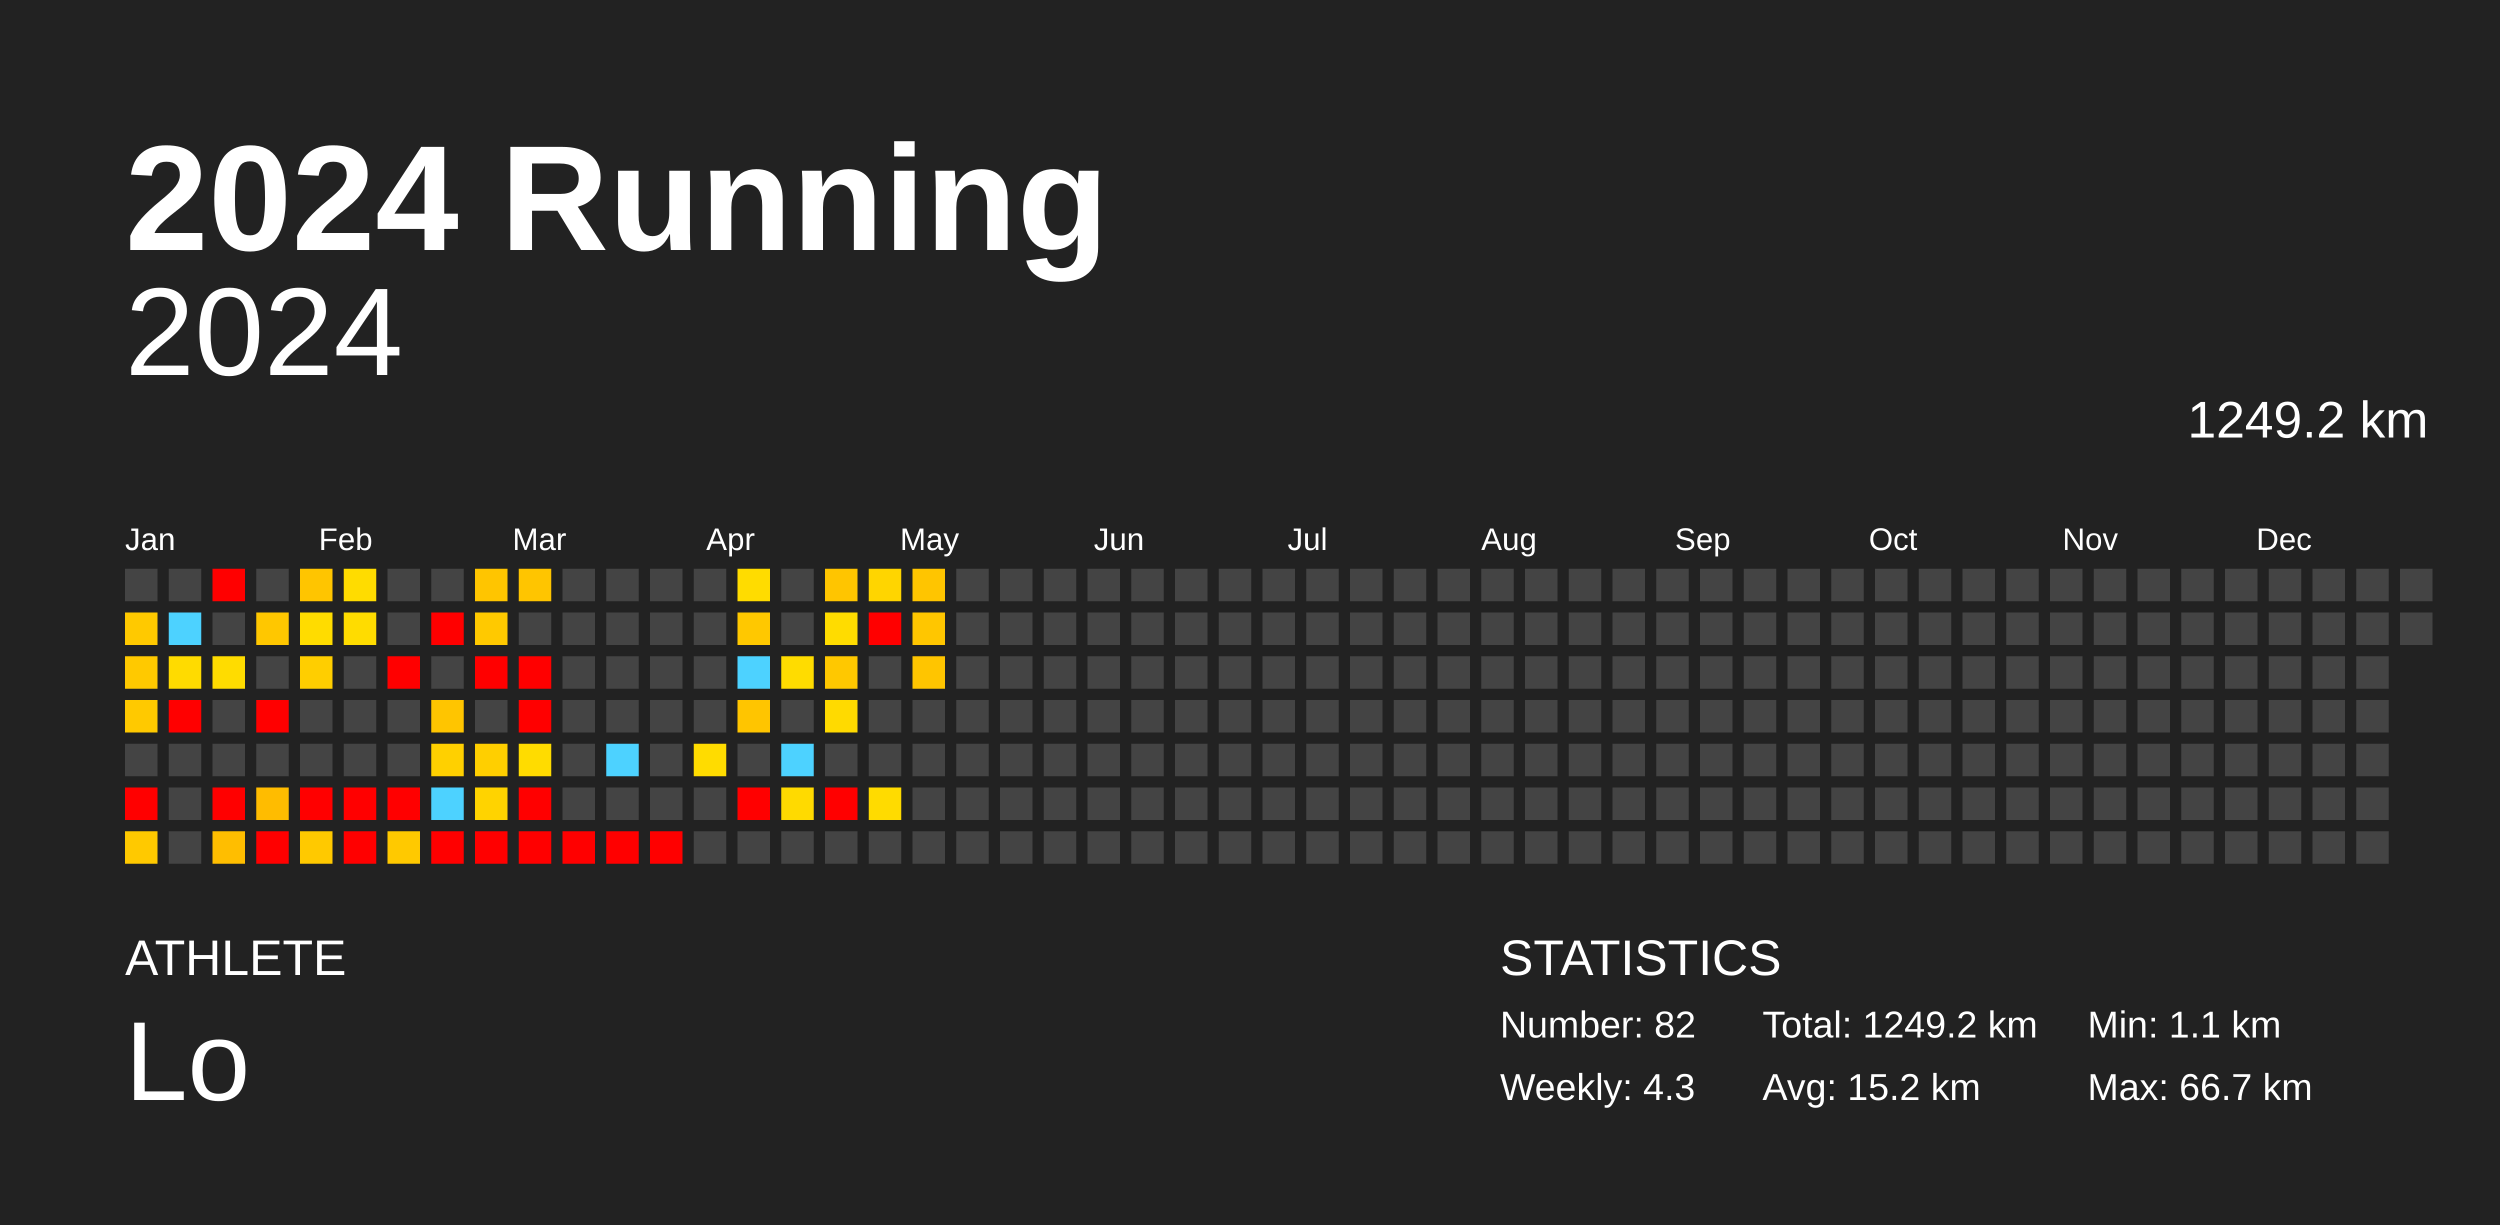
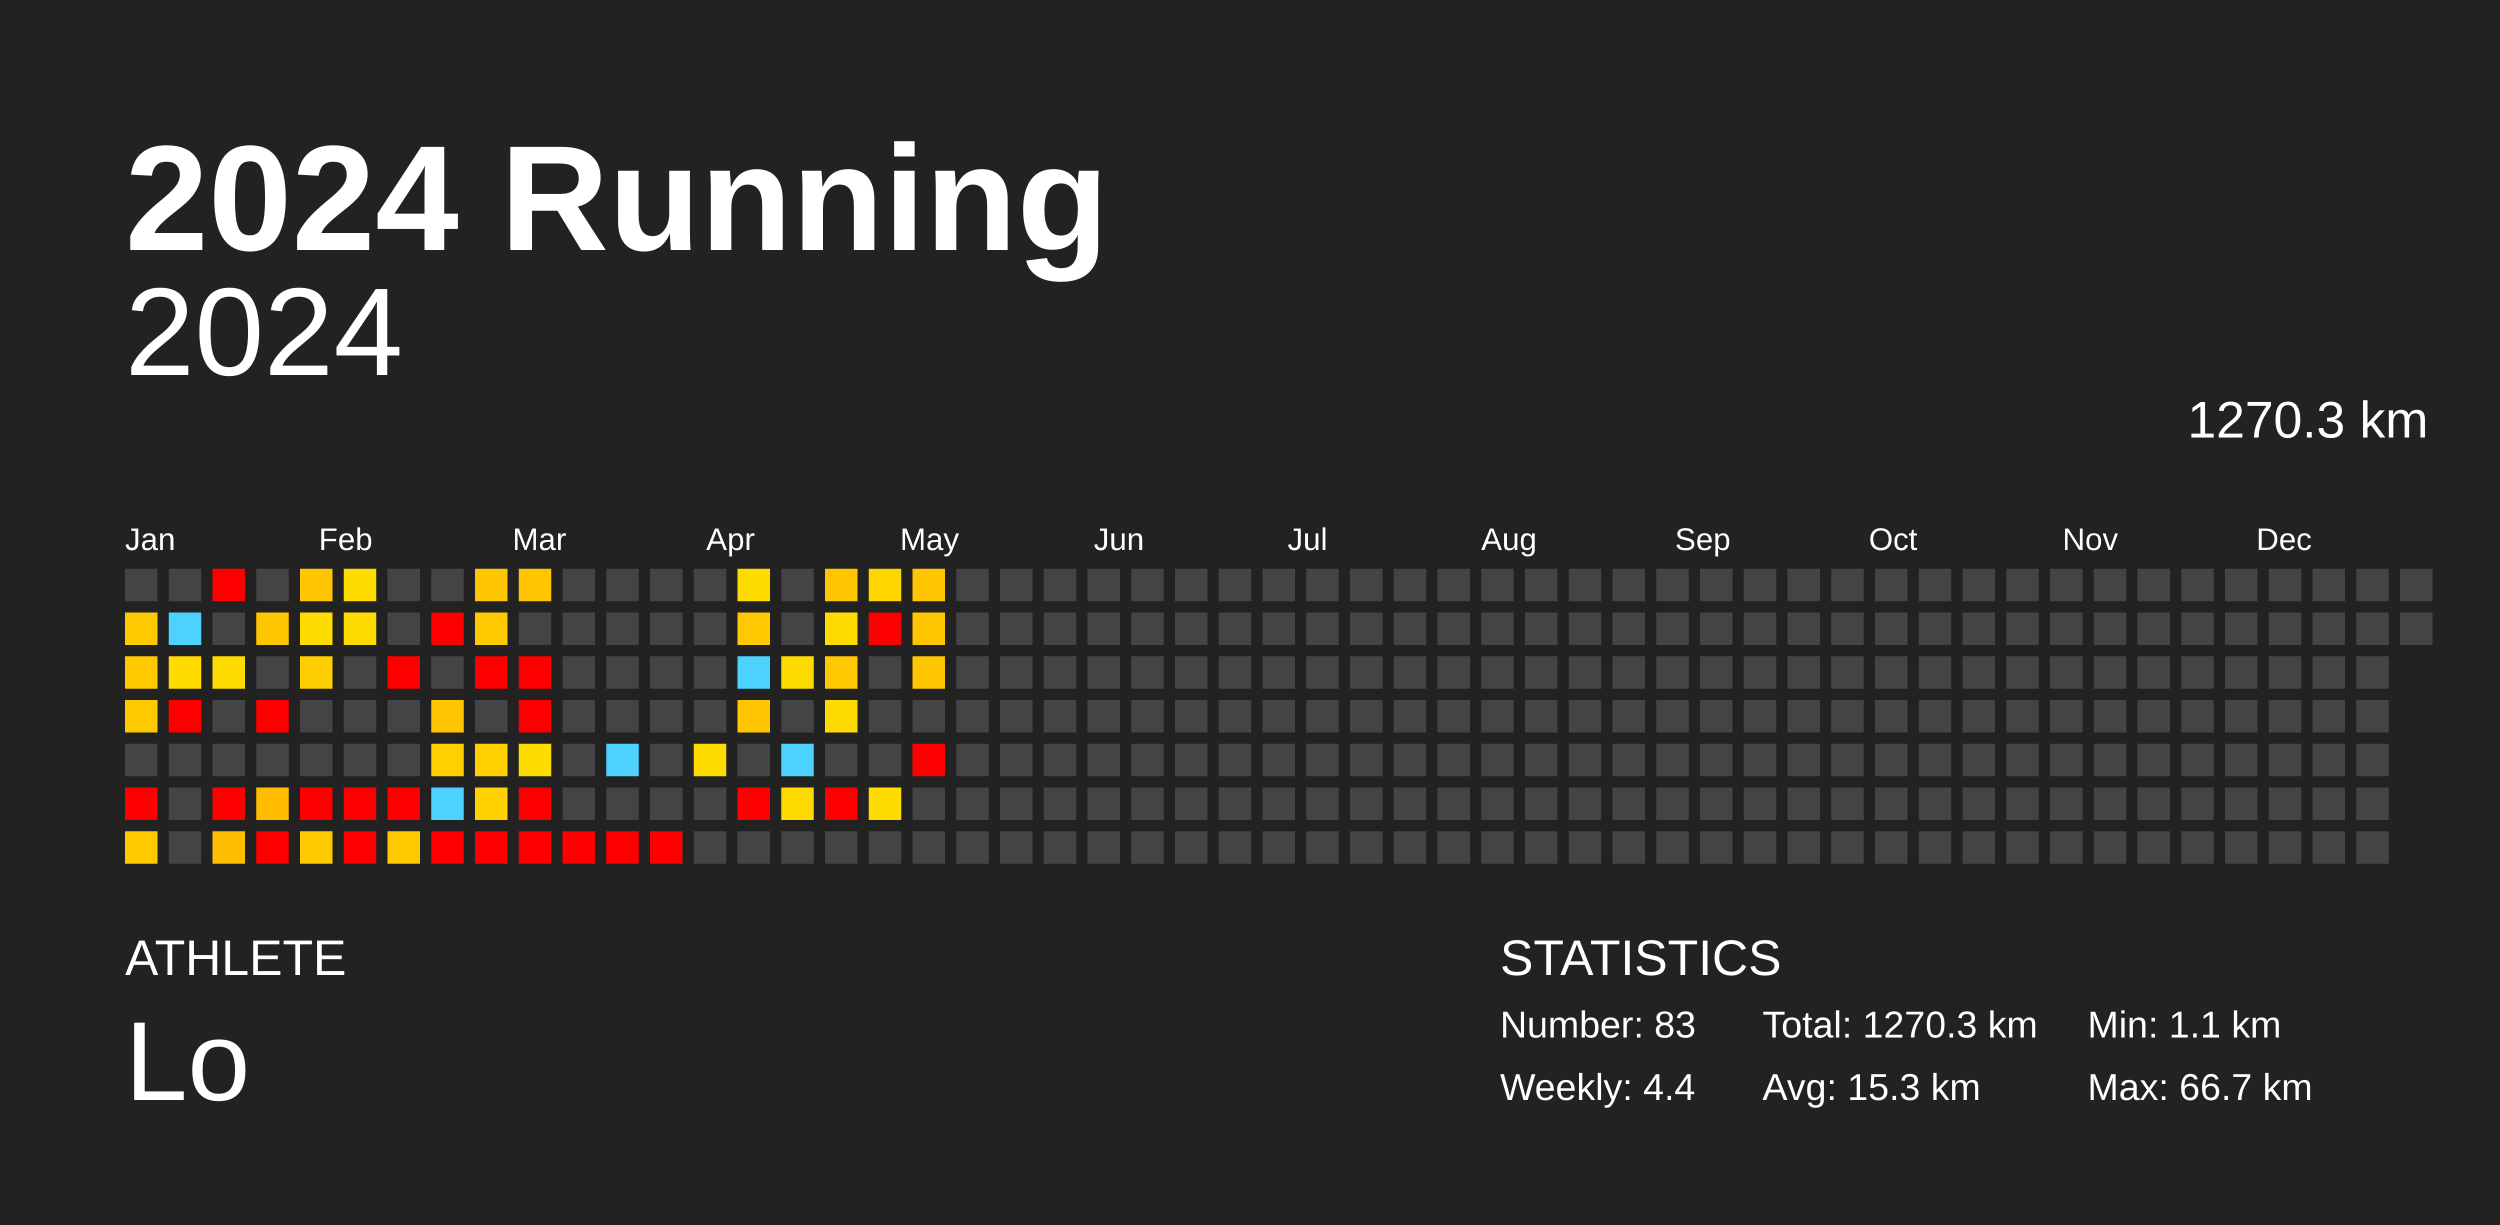
<svg xmlns="http://www.w3.org/2000/svg" baseProfile="full" height="98mm" version="1.1" viewBox="0,0,200,98" width="200mm">
  <defs />
  <rect fill="#222222" height="98" width="200" x="0" y="0" />
  <text fill="#FFFFFF" style="font-size:12px; font-family:Arial; font-weight:bold;" x="10" y="20">2024 Running</text>
  <text fill="#FFFFFF" style="font-size:4px; font-family:Arial" x="10" y="78">ATHLETE</text>
  <text fill="#FFFFFF" style="font-size:9px; font-family:Arial" x="10" y="88">Lo</text>
  <text fill="#FFFFFF" style="font-size:4px; font-family:Arial" x="120" y="78">STATISTICS</text>
-   <text fill="#FFFFFF" style="font-size:3px; font-family:Arial" x="120" y="83">Number: 82</text>
-   <text fill="#FFFFFF" style="font-size:3px; font-family:Arial" x="120" y="88">Weekly: 4.3</text>
-   <text fill="#FFFFFF" style="font-size:3px; font-family:Arial" x="141" y="83">Total: 1249.2 km</text>
-   <text fill="#FFFFFF" style="font-size:3px; font-family:Arial" x="141" y="88">Avg: 15.2 km</text>
+   <text fill="#FFFFFF" style="font-size:3px; font-family:Arial" x="120" y="83">Number: 83</text>
+   <text fill="#FFFFFF" style="font-size:3px; font-family:Arial" x="120" y="88">Weekly: 4.4</text>
+   <text fill="#FFFFFF" style="font-size:3px; font-family:Arial" x="141" y="83">Total: 1270.3 km</text>
+   <text fill="#FFFFFF" style="font-size:3px; font-family:Arial" x="141" y="88">Avg: 15.3 km</text>
  <text fill="#FFFFFF" style="font-size:3px; font-family:Arial" x="167" y="83">Min: 1.1 km</text>
  <text fill="#FFFFFF" style="font-size:3px; font-family:Arial" x="167" y="88">Max: 66.7 km</text>
  <text alignment-baseline="hanging" fill="#FFFFFF" style="font-size:10.0px; font-family:Arial;" x="10" y="30">2024</text>
-   <text alignment-baseline="hanging" fill="#FFFFFF" style="font-size:4.125px; font-family:Arial;" x="175" y="35">1249.2 km</text>
+   <text alignment-baseline="hanging" fill="#FFFFFF" style="font-size:4.125px; font-family:Arial;" x="175" y="35">1270.3 km</text>
  <text fill="#FFFFFF" style="font-size:2.5px; font-family:Arial" x="10.0" y="44">Jan</text>
  <text fill="#FFFFFF" style="font-size:2.5px; font-family:Arial" x="25.5" y="44">Feb</text>
  <text fill="#FFFFFF" style="font-size:2.5px; font-family:Arial" x="41.0" y="44">Mar</text>
  <text fill="#FFFFFF" style="font-size:2.5px; font-family:Arial" x="56.5" y="44">Apr</text>
  <text fill="#FFFFFF" style="font-size:2.5px; font-family:Arial" x="72.0" y="44">May</text>
  <text fill="#FFFFFF" style="font-size:2.5px; font-family:Arial" x="87.5" y="44">Jun</text>
  <text fill="#FFFFFF" style="font-size:2.5px; font-family:Arial" x="103.0" y="44">Jul</text>
  <text fill="#FFFFFF" style="font-size:2.5px; font-family:Arial" x="118.5" y="44">Aug</text>
  <text fill="#FFFFFF" style="font-size:2.5px; font-family:Arial" x="134.0" y="44">Sep</text>
  <text fill="#FFFFFF" style="font-size:2.5px; font-family:Arial" x="149.5" y="44">Oct</text>
  <text fill="#FFFFFF" style="font-size:2.5px; font-family:Arial" x="165.0" y="44">Nov</text>
  <text fill="#FFFFFF" style="font-size:2.5px; font-family:Arial" x="180.5" y="44">Dec</text>
  <rect fill="#444444" height="2.6" width="2.6" x="10.0" y="45.5" />
  <rect fill="#ffc900" height="2.6" width="2.6" x="10.0" y="49.0" />
  <rect fill="#ffc900" height="2.6" width="2.6" x="10.0" y="52.5" />
  <rect fill="#ffc900" height="2.6" width="2.6" x="10.0" y="56.0" />
  <rect fill="#444444" height="2.6" width="2.6" x="10.0" y="59.5" />
  <rect fill="red" height="2.6" width="2.6" x="10.0" y="63.0" />
  <rect fill="#ffc900" height="2.6" width="2.6" x="10.0" y="66.5" />
  <rect fill="#444444" height="2.6" width="2.6" x="13.5" y="45.5" />
  <rect fill="#4dd2ff" height="2.6" width="2.6" x="13.5" y="49.0" />
  <rect fill="#ffdb00" height="2.6" width="2.6" x="13.5" y="52.5" />
  <rect fill="red" height="2.6" width="2.6" x="13.5" y="56.0" />
  <rect fill="#444444" height="2.6" width="2.6" x="13.5" y="59.5" />
  <rect fill="#444444" height="2.6" width="2.6" x="13.5" y="63.0" />
  <rect fill="#444444" height="2.6" width="2.6" x="13.5" y="66.5" />
  <rect fill="red" height="2.6" width="2.6" x="17.0" y="45.5" />
  <rect fill="#444444" height="2.6" width="2.6" x="17.0" y="49.0" />
  <rect fill="#ffdc00" height="2.6" width="2.6" x="17.0" y="52.5" />
  <rect fill="#444444" height="2.6" width="2.6" x="17.0" y="56.0" />
  <rect fill="#444444" height="2.6" width="2.6" x="17.0" y="59.5" />
  <rect fill="red" height="2.6" width="2.6" x="17.0" y="63.0" />
  <rect fill="#ffbe00" height="2.6" width="2.6" x="17.0" y="66.5" />
  <rect fill="#444444" height="2.6" width="2.6" x="20.5" y="45.5" />
  <rect fill="#ffc700" height="2.6" width="2.6" x="20.5" y="49.0" />
  <rect fill="#444444" height="2.6" width="2.6" x="20.5" y="52.5" />
  <rect fill="red" height="2.6" width="2.6" x="20.5" y="56.0" />
  <rect fill="#444444" height="2.6" width="2.6" x="20.5" y="59.5" />
  <rect fill="#ffbc00" height="2.6" width="2.6" x="20.5" y="63.0" />
  <rect fill="red" height="2.6" width="2.6" x="20.5" y="66.5" />
  <rect fill="#ffc500" height="2.6" width="2.6" x="24.0" y="45.5" />
  <rect fill="#ffdc00" height="2.6" width="2.6" x="24.0" y="49.0" />
  <rect fill="#ffce00" height="2.6" width="2.6" x="24.0" y="52.5" />
  <rect fill="#444444" height="2.6" width="2.6" x="24.0" y="56.0" />
  <rect fill="#444444" height="2.6" width="2.6" x="24.0" y="59.5" />
  <rect fill="red" height="2.6" width="2.6" x="24.0" y="63.0" />
  <rect fill="#ffc900" height="2.6" width="2.6" x="24.0" y="66.5" />
  <rect fill="#ffdc00" height="2.6" width="2.6" x="27.5" y="45.5" />
  <rect fill="#ffdc00" height="2.6" width="2.6" x="27.5" y="49.0" />
  <rect fill="#444444" height="2.6" width="2.6" x="27.5" y="52.5" />
  <rect fill="#444444" height="2.6" width="2.6" x="27.5" y="56.0" />
  <rect fill="#444444" height="2.6" width="2.6" x="27.5" y="59.5" />
  <rect fill="red" height="2.6" width="2.6" x="27.5" y="63.0" />
  <rect fill="red" height="2.6" width="2.6" x="27.5" y="66.5" />
  <rect fill="#444444" height="2.6" width="2.6" x="31.0" y="45.5" />
  <rect fill="#444444" height="2.6" width="2.6" x="31.0" y="49.0" />
  <rect fill="red" height="2.6" width="2.6" x="31.0" y="52.5" />
  <rect fill="#444444" height="2.6" width="2.6" x="31.0" y="56.0" />
  <rect fill="#444444" height="2.6" width="2.6" x="31.0" y="59.5" />
  <rect fill="red" height="2.6" width="2.6" x="31.0" y="63.0" />
  <rect fill="#ffc900" height="2.6" width="2.6" x="31.0" y="66.5" />
  <rect fill="#444444" height="2.6" width="2.6" x="34.5" y="45.5" />
  <rect fill="red" height="2.6" width="2.6" x="34.5" y="49.0" />
  <rect fill="#444444" height="2.6" width="2.6" x="34.5" y="52.5" />
  <rect fill="#ffc500" height="2.6" width="2.6" x="34.5" y="56.0" />
  <rect fill="#ffd000" height="2.6" width="2.6" x="34.5" y="59.5" />
  <rect fill="#4dd2ff" height="2.6" width="2.6" x="34.5" y="63.0" />
  <rect fill="red" height="2.6" width="2.6" x="34.5" y="66.5" />
  <rect fill="#ffc500" height="2.6" width="2.6" x="38.0" y="45.5" />
  <rect fill="#ffc900" height="2.6" width="2.6" x="38.0" y="49.0" />
  <rect fill="red" height="2.6" width="2.6" x="38.0" y="52.5" />
  <rect fill="#444444" height="2.6" width="2.6" x="38.0" y="56.0" />
  <rect fill="#ffcf00" height="2.6" width="2.6" x="38.0" y="59.5" />
  <rect fill="#ffd300" height="2.6" width="2.6" x="38.0" y="63.0" />
  <rect fill="red" height="2.6" width="2.6" x="38.0" y="66.5" />
  <rect fill="#ffc500" height="2.6" width="2.6" x="41.5" y="45.5" />
  <rect fill="#444444" height="2.6" width="2.6" x="41.5" y="49.0" />
  <rect fill="red" height="2.6" width="2.6" x="41.5" y="52.5" />
  <rect fill="red" height="2.6" width="2.6" x="41.5" y="56.0" />
  <rect fill="#ffdc00" height="2.6" width="2.6" x="41.5" y="59.5" />
  <rect fill="red" height="2.6" width="2.6" x="41.5" y="63.0" />
  <rect fill="red" height="2.6" width="2.6" x="41.5" y="66.5" />
  <rect fill="#444444" height="2.6" width="2.6" x="45.0" y="45.5" />
  <rect fill="#444444" height="2.6" width="2.6" x="45.0" y="49.0" />
  <rect fill="#444444" height="2.6" width="2.6" x="45.0" y="52.5" />
  <rect fill="#444444" height="2.6" width="2.6" x="45.0" y="56.0" />
  <rect fill="#444444" height="2.6" width="2.6" x="45.0" y="59.5" />
  <rect fill="#444444" height="2.6" width="2.6" x="45.0" y="63.0" />
  <rect fill="red" height="2.6" width="2.6" x="45.0" y="66.5" />
  <rect fill="#444444" height="2.6" width="2.6" x="48.5" y="45.5" />
  <rect fill="#444444" height="2.6" width="2.6" x="48.5" y="49.0" />
  <rect fill="#444444" height="2.6" width="2.6" x="48.5" y="52.5" />
  <rect fill="#444444" height="2.6" width="2.6" x="48.5" y="56.0" />
  <rect fill="#4dd2ff" height="2.6" width="2.6" x="48.5" y="59.5" />
  <rect fill="#444444" height="2.6" width="2.6" x="48.5" y="63.0" />
  <rect fill="red" height="2.6" width="2.6" x="48.5" y="66.5" />
  <rect fill="#444444" height="2.6" width="2.6" x="52.0" y="45.5" />
  <rect fill="#444444" height="2.6" width="2.6" x="52.0" y="49.0" />
  <rect fill="#444444" height="2.6" width="2.6" x="52.0" y="52.5" />
  <rect fill="#444444" height="2.6" width="2.6" x="52.0" y="56.0" />
  <rect fill="#444444" height="2.6" width="2.6" x="52.0" y="59.5" />
  <rect fill="#444444" height="2.6" width="2.6" x="52.0" y="63.0" />
  <rect fill="red" height="2.6" width="2.6" x="52.0" y="66.5" />
  <rect fill="#444444" height="2.6" width="2.6" x="55.5" y="45.5" />
  <rect fill="#444444" height="2.6" width="2.6" x="55.5" y="49.0" />
  <rect fill="#444444" height="2.6" width="2.6" x="55.5" y="52.5" />
  <rect fill="#444444" height="2.6" width="2.6" x="55.5" y="56.0" />
  <rect fill="#ffdc00" height="2.6" width="2.6" x="55.5" y="59.5" />
  <rect fill="#444444" height="2.6" width="2.6" x="55.5" y="63.0" />
  <rect fill="#444444" height="2.6" width="2.6" x="55.5" y="66.5" />
  <rect fill="#ffdc00" height="2.6" width="2.6" x="59.0" y="45.5" />
  <rect fill="#ffc800" height="2.6" width="2.6" x="59.0" y="49.0" />
  <rect fill="#4dd2ff" height="2.6" width="2.6" x="59.0" y="52.5" />
  <rect fill="#ffc500" height="2.6" width="2.6" x="59.0" y="56.0" />
  <rect fill="#444444" height="2.6" width="2.6" x="59.0" y="59.5" />
  <rect fill="red" height="2.6" width="2.6" x="59.0" y="63.0" />
  <rect fill="#444444" height="2.6" width="2.6" x="59.0" y="66.5" />
  <rect fill="#444444" height="2.6" width="2.6" x="62.5" y="45.5" />
  <rect fill="#444444" height="2.6" width="2.6" x="62.5" y="49.0" />
  <rect fill="#ffdc00" height="2.6" width="2.6" x="62.5" y="52.5" />
  <rect fill="#444444" height="2.6" width="2.6" x="62.5" y="56.0" />
  <rect fill="#4dd2ff" height="2.6" width="2.6" x="62.5" y="59.5" />
  <rect fill="#ffda00" height="2.6" width="2.6" x="62.5" y="63.0" />
  <rect fill="#444444" height="2.6" width="2.6" x="62.5" y="66.5" />
  <rect fill="#ffc500" height="2.6" width="2.6" x="66.0" y="45.5" />
  <rect fill="#ffdc00" height="2.6" width="2.6" x="66.0" y="49.0" />
  <rect fill="#ffc800" height="2.6" width="2.6" x="66.0" y="52.5" />
  <rect fill="#ffda00" height="2.6" width="2.6" x="66.0" y="56.0" />
  <rect fill="#444444" height="2.6" width="2.6" x="66.0" y="59.5" />
  <rect fill="red" height="2.6" width="2.6" x="66.0" y="63.0" />
  <rect fill="#444444" height="2.6" width="2.6" x="66.0" y="66.5" />
  <rect fill="#ffd500" height="2.6" width="2.6" x="69.5" y="45.5" />
  <rect fill="red" height="2.6" width="2.6" x="69.5" y="49.0" />
  <rect fill="#444444" height="2.6" width="2.6" x="69.5" y="52.5" />
  <rect fill="#444444" height="2.6" width="2.6" x="69.5" y="56.0" />
  <rect fill="#444444" height="2.6" width="2.6" x="69.5" y="59.5" />
  <rect fill="#ffdb00" height="2.6" width="2.6" x="69.5" y="63.0" />
  <rect fill="#444444" height="2.6" width="2.6" x="69.5" y="66.5" />
  <rect fill="#ffc500" height="2.6" width="2.6" x="73.0" y="45.5" />
  <rect fill="#ffc600" height="2.6" width="2.6" x="73.0" y="49.0" />
  <rect fill="#ffc500" height="2.6" width="2.6" x="73.0" y="52.5" />
  <rect fill="#444444" height="2.6" width="2.6" x="73.0" y="56.0" />
-   <rect fill="#444444" height="2.6" width="2.6" x="73.0" y="59.5" />
+   <rect fill="red" height="2.6" width="2.6" x="73.0" y="59.5" />
  <rect fill="#444444" height="2.6" width="2.6" x="73.0" y="63.0" />
  <rect fill="#444444" height="2.6" width="2.6" x="73.0" y="66.5" />
  <rect fill="#444444" height="2.6" width="2.6" x="76.5" y="45.5" />
  <rect fill="#444444" height="2.6" width="2.6" x="76.5" y="49.0" />
  <rect fill="#444444" height="2.6" width="2.6" x="76.5" y="52.5" />
  <rect fill="#444444" height="2.6" width="2.6" x="76.5" y="56.0" />
  <rect fill="#444444" height="2.6" width="2.6" x="76.5" y="59.5" />
  <rect fill="#444444" height="2.6" width="2.6" x="76.5" y="63.0" />
  <rect fill="#444444" height="2.6" width="2.6" x="76.5" y="66.5" />
  <rect fill="#444444" height="2.6" width="2.6" x="80.0" y="45.5" />
  <rect fill="#444444" height="2.6" width="2.6" x="80.0" y="49.0" />
  <rect fill="#444444" height="2.6" width="2.6" x="80.0" y="52.5" />
  <rect fill="#444444" height="2.6" width="2.6" x="80.0" y="56.0" />
  <rect fill="#444444" height="2.6" width="2.6" x="80.0" y="59.5" />
  <rect fill="#444444" height="2.6" width="2.6" x="80.0" y="63.0" />
  <rect fill="#444444" height="2.6" width="2.6" x="80.0" y="66.5" />
  <rect fill="#444444" height="2.6" width="2.6" x="83.5" y="45.5" />
  <rect fill="#444444" height="2.6" width="2.6" x="83.5" y="49.0" />
  <rect fill="#444444" height="2.6" width="2.6" x="83.5" y="52.5" />
  <rect fill="#444444" height="2.6" width="2.6" x="83.5" y="56.0" />
  <rect fill="#444444" height="2.6" width="2.6" x="83.5" y="59.5" />
  <rect fill="#444444" height="2.6" width="2.6" x="83.5" y="63.0" />
  <rect fill="#444444" height="2.6" width="2.6" x="83.5" y="66.5" />
  <rect fill="#444444" height="2.6" width="2.6" x="87.0" y="45.5" />
  <rect fill="#444444" height="2.6" width="2.6" x="87.0" y="49.0" />
  <rect fill="#444444" height="2.6" width="2.6" x="87.0" y="52.5" />
  <rect fill="#444444" height="2.6" width="2.6" x="87.0" y="56.0" />
  <rect fill="#444444" height="2.6" width="2.6" x="87.0" y="59.5" />
  <rect fill="#444444" height="2.6" width="2.6" x="87.0" y="63.0" />
  <rect fill="#444444" height="2.6" width="2.6" x="87.0" y="66.5" />
  <rect fill="#444444" height="2.6" width="2.6" x="90.5" y="45.5" />
  <rect fill="#444444" height="2.6" width="2.6" x="90.5" y="49.0" />
  <rect fill="#444444" height="2.6" width="2.6" x="90.5" y="52.5" />
  <rect fill="#444444" height="2.6" width="2.6" x="90.5" y="56.0" />
  <rect fill="#444444" height="2.6" width="2.6" x="90.5" y="59.5" />
  <rect fill="#444444" height="2.6" width="2.6" x="90.5" y="63.0" />
  <rect fill="#444444" height="2.6" width="2.6" x="90.5" y="66.5" />
  <rect fill="#444444" height="2.6" width="2.6" x="94.0" y="45.5" />
  <rect fill="#444444" height="2.6" width="2.6" x="94.0" y="49.0" />
  <rect fill="#444444" height="2.6" width="2.6" x="94.0" y="52.5" />
  <rect fill="#444444" height="2.6" width="2.6" x="94.0" y="56.0" />
  <rect fill="#444444" height="2.6" width="2.6" x="94.0" y="59.5" />
  <rect fill="#444444" height="2.6" width="2.6" x="94.0" y="63.0" />
  <rect fill="#444444" height="2.6" width="2.6" x="94.0" y="66.5" />
  <rect fill="#444444" height="2.6" width="2.6" x="97.5" y="45.5" />
  <rect fill="#444444" height="2.6" width="2.6" x="97.5" y="49.0" />
  <rect fill="#444444" height="2.6" width="2.6" x="97.5" y="52.5" />
  <rect fill="#444444" height="2.6" width="2.6" x="97.5" y="56.0" />
  <rect fill="#444444" height="2.6" width="2.6" x="97.5" y="59.5" />
  <rect fill="#444444" height="2.6" width="2.6" x="97.5" y="63.0" />
  <rect fill="#444444" height="2.6" width="2.6" x="97.5" y="66.5" />
  <rect fill="#444444" height="2.6" width="2.6" x="101.0" y="45.5" />
  <rect fill="#444444" height="2.6" width="2.6" x="101.0" y="49.0" />
  <rect fill="#444444" height="2.6" width="2.6" x="101.0" y="52.5" />
  <rect fill="#444444" height="2.6" width="2.6" x="101.0" y="56.0" />
  <rect fill="#444444" height="2.6" width="2.6" x="101.0" y="59.5" />
  <rect fill="#444444" height="2.6" width="2.6" x="101.0" y="63.0" />
  <rect fill="#444444" height="2.6" width="2.6" x="101.0" y="66.5" />
  <rect fill="#444444" height="2.6" width="2.6" x="104.5" y="45.5" />
  <rect fill="#444444" height="2.6" width="2.6" x="104.5" y="49.0" />
  <rect fill="#444444" height="2.6" width="2.6" x="104.5" y="52.5" />
  <rect fill="#444444" height="2.6" width="2.6" x="104.5" y="56.0" />
  <rect fill="#444444" height="2.6" width="2.6" x="104.5" y="59.5" />
  <rect fill="#444444" height="2.6" width="2.6" x="104.5" y="63.0" />
  <rect fill="#444444" height="2.6" width="2.6" x="104.5" y="66.5" />
  <rect fill="#444444" height="2.6" width="2.6" x="108.0" y="45.5" />
  <rect fill="#444444" height="2.6" width="2.6" x="108.0" y="49.0" />
  <rect fill="#444444" height="2.6" width="2.6" x="108.0" y="52.5" />
  <rect fill="#444444" height="2.6" width="2.6" x="108.0" y="56.0" />
  <rect fill="#444444" height="2.6" width="2.6" x="108.0" y="59.5" />
  <rect fill="#444444" height="2.6" width="2.6" x="108.0" y="63.0" />
  <rect fill="#444444" height="2.6" width="2.6" x="108.0" y="66.5" />
  <rect fill="#444444" height="2.6" width="2.6" x="111.5" y="45.5" />
  <rect fill="#444444" height="2.6" width="2.6" x="111.5" y="49.0" />
  <rect fill="#444444" height="2.6" width="2.6" x="111.5" y="52.5" />
  <rect fill="#444444" height="2.6" width="2.6" x="111.5" y="56.0" />
  <rect fill="#444444" height="2.6" width="2.6" x="111.5" y="59.5" />
  <rect fill="#444444" height="2.6" width="2.6" x="111.5" y="63.0" />
  <rect fill="#444444" height="2.6" width="2.6" x="111.5" y="66.5" />
  <rect fill="#444444" height="2.6" width="2.6" x="115.0" y="45.5" />
  <rect fill="#444444" height="2.6" width="2.6" x="115.0" y="49.0" />
  <rect fill="#444444" height="2.6" width="2.6" x="115.0" y="52.5" />
  <rect fill="#444444" height="2.6" width="2.6" x="115.0" y="56.0" />
  <rect fill="#444444" height="2.6" width="2.6" x="115.0" y="59.5" />
  <rect fill="#444444" height="2.6" width="2.6" x="115.0" y="63.0" />
  <rect fill="#444444" height="2.6" width="2.6" x="115.0" y="66.5" />
  <rect fill="#444444" height="2.6" width="2.6" x="118.5" y="45.5" />
  <rect fill="#444444" height="2.6" width="2.6" x="118.5" y="49.0" />
  <rect fill="#444444" height="2.6" width="2.6" x="118.5" y="52.5" />
  <rect fill="#444444" height="2.6" width="2.6" x="118.5" y="56.0" />
  <rect fill="#444444" height="2.6" width="2.6" x="118.5" y="59.5" />
  <rect fill="#444444" height="2.6" width="2.6" x="118.5" y="63.0" />
  <rect fill="#444444" height="2.6" width="2.6" x="118.5" y="66.5" />
  <rect fill="#444444" height="2.6" width="2.6" x="122.0" y="45.5" />
  <rect fill="#444444" height="2.6" width="2.6" x="122.0" y="49.0" />
  <rect fill="#444444" height="2.6" width="2.6" x="122.0" y="52.5" />
  <rect fill="#444444" height="2.6" width="2.6" x="122.0" y="56.0" />
  <rect fill="#444444" height="2.6" width="2.6" x="122.0" y="59.5" />
  <rect fill="#444444" height="2.6" width="2.6" x="122.0" y="63.0" />
  <rect fill="#444444" height="2.6" width="2.6" x="122.0" y="66.5" />
  <rect fill="#444444" height="2.6" width="2.6" x="125.5" y="45.5" />
  <rect fill="#444444" height="2.6" width="2.6" x="125.5" y="49.0" />
  <rect fill="#444444" height="2.6" width="2.6" x="125.5" y="52.5" />
  <rect fill="#444444" height="2.6" width="2.6" x="125.5" y="56.0" />
  <rect fill="#444444" height="2.6" width="2.6" x="125.5" y="59.5" />
  <rect fill="#444444" height="2.6" width="2.6" x="125.5" y="63.0" />
  <rect fill="#444444" height="2.6" width="2.6" x="125.5" y="66.5" />
  <rect fill="#444444" height="2.6" width="2.6" x="129.0" y="45.5" />
  <rect fill="#444444" height="2.6" width="2.6" x="129.0" y="49.0" />
  <rect fill="#444444" height="2.6" width="2.6" x="129.0" y="52.5" />
  <rect fill="#444444" height="2.6" width="2.6" x="129.0" y="56.0" />
  <rect fill="#444444" height="2.6" width="2.6" x="129.0" y="59.5" />
  <rect fill="#444444" height="2.6" width="2.6" x="129.0" y="63.0" />
  <rect fill="#444444" height="2.6" width="2.6" x="129.0" y="66.5" />
  <rect fill="#444444" height="2.6" width="2.6" x="132.5" y="45.5" />
  <rect fill="#444444" height="2.6" width="2.6" x="132.5" y="49.0" />
  <rect fill="#444444" height="2.6" width="2.6" x="132.5" y="52.5" />
  <rect fill="#444444" height="2.6" width="2.6" x="132.5" y="56.0" />
  <rect fill="#444444" height="2.6" width="2.6" x="132.5" y="59.5" />
  <rect fill="#444444" height="2.6" width="2.6" x="132.5" y="63.0" />
  <rect fill="#444444" height="2.6" width="2.6" x="132.5" y="66.5" />
  <rect fill="#444444" height="2.6" width="2.6" x="136.0" y="45.5" />
  <rect fill="#444444" height="2.6" width="2.6" x="136.0" y="49.0" />
  <rect fill="#444444" height="2.6" width="2.6" x="136.0" y="52.5" />
  <rect fill="#444444" height="2.6" width="2.6" x="136.0" y="56.0" />
  <rect fill="#444444" height="2.6" width="2.6" x="136.0" y="59.5" />
  <rect fill="#444444" height="2.6" width="2.6" x="136.0" y="63.0" />
  <rect fill="#444444" height="2.6" width="2.6" x="136.0" y="66.5" />
  <rect fill="#444444" height="2.6" width="2.6" x="139.5" y="45.5" />
  <rect fill="#444444" height="2.6" width="2.6" x="139.5" y="49.0" />
  <rect fill="#444444" height="2.6" width="2.6" x="139.5" y="52.5" />
  <rect fill="#444444" height="2.6" width="2.6" x="139.5" y="56.0" />
  <rect fill="#444444" height="2.6" width="2.6" x="139.5" y="59.5" />
  <rect fill="#444444" height="2.6" width="2.6" x="139.5" y="63.0" />
  <rect fill="#444444" height="2.6" width="2.6" x="139.5" y="66.5" />
  <rect fill="#444444" height="2.6" width="2.6" x="143.0" y="45.5" />
  <rect fill="#444444" height="2.6" width="2.6" x="143.0" y="49.0" />
  <rect fill="#444444" height="2.6" width="2.6" x="143.0" y="52.5" />
  <rect fill="#444444" height="2.6" width="2.6" x="143.0" y="56.0" />
  <rect fill="#444444" height="2.6" width="2.6" x="143.0" y="59.5" />
  <rect fill="#444444" height="2.6" width="2.6" x="143.0" y="63.0" />
  <rect fill="#444444" height="2.6" width="2.6" x="143.0" y="66.5" />
  <rect fill="#444444" height="2.6" width="2.6" x="146.5" y="45.5" />
  <rect fill="#444444" height="2.6" width="2.6" x="146.5" y="49.0" />
  <rect fill="#444444" height="2.6" width="2.6" x="146.5" y="52.5" />
  <rect fill="#444444" height="2.6" width="2.6" x="146.5" y="56.0" />
  <rect fill="#444444" height="2.6" width="2.6" x="146.5" y="59.5" />
  <rect fill="#444444" height="2.6" width="2.6" x="146.5" y="63.0" />
  <rect fill="#444444" height="2.6" width="2.6" x="146.5" y="66.5" />
  <rect fill="#444444" height="2.6" width="2.6" x="150.0" y="45.5" />
  <rect fill="#444444" height="2.6" width="2.6" x="150.0" y="49.0" />
  <rect fill="#444444" height="2.6" width="2.6" x="150.0" y="52.5" />
  <rect fill="#444444" height="2.6" width="2.6" x="150.0" y="56.0" />
  <rect fill="#444444" height="2.6" width="2.6" x="150.0" y="59.5" />
  <rect fill="#444444" height="2.6" width="2.6" x="150.0" y="63.0" />
  <rect fill="#444444" height="2.6" width="2.6" x="150.0" y="66.5" />
  <rect fill="#444444" height="2.6" width="2.6" x="153.5" y="45.5" />
  <rect fill="#444444" height="2.6" width="2.6" x="153.5" y="49.0" />
  <rect fill="#444444" height="2.6" width="2.6" x="153.5" y="52.5" />
  <rect fill="#444444" height="2.6" width="2.6" x="153.5" y="56.0" />
  <rect fill="#444444" height="2.6" width="2.6" x="153.5" y="59.5" />
  <rect fill="#444444" height="2.6" width="2.6" x="153.5" y="63.0" />
  <rect fill="#444444" height="2.6" width="2.6" x="153.5" y="66.5" />
  <rect fill="#444444" height="2.6" width="2.6" x="157.0" y="45.5" />
  <rect fill="#444444" height="2.6" width="2.6" x="157.0" y="49.0" />
  <rect fill="#444444" height="2.6" width="2.6" x="157.0" y="52.5" />
  <rect fill="#444444" height="2.6" width="2.6" x="157.0" y="56.0" />
  <rect fill="#444444" height="2.6" width="2.6" x="157.0" y="59.5" />
  <rect fill="#444444" height="2.6" width="2.6" x="157.0" y="63.0" />
  <rect fill="#444444" height="2.6" width="2.6" x="157.0" y="66.5" />
  <rect fill="#444444" height="2.6" width="2.6" x="160.5" y="45.5" />
  <rect fill="#444444" height="2.6" width="2.6" x="160.5" y="49.0" />
  <rect fill="#444444" height="2.6" width="2.6" x="160.5" y="52.5" />
  <rect fill="#444444" height="2.6" width="2.6" x="160.5" y="56.0" />
  <rect fill="#444444" height="2.6" width="2.6" x="160.5" y="59.5" />
  <rect fill="#444444" height="2.6" width="2.6" x="160.5" y="63.0" />
  <rect fill="#444444" height="2.6" width="2.6" x="160.5" y="66.5" />
  <rect fill="#444444" height="2.6" width="2.6" x="164.0" y="45.5" />
  <rect fill="#444444" height="2.6" width="2.6" x="164.0" y="49.0" />
  <rect fill="#444444" height="2.6" width="2.6" x="164.0" y="52.5" />
  <rect fill="#444444" height="2.6" width="2.6" x="164.0" y="56.0" />
  <rect fill="#444444" height="2.6" width="2.6" x="164.0" y="59.5" />
  <rect fill="#444444" height="2.6" width="2.6" x="164.0" y="63.0" />
  <rect fill="#444444" height="2.6" width="2.6" x="164.0" y="66.5" />
  <rect fill="#444444" height="2.6" width="2.6" x="167.5" y="45.5" />
  <rect fill="#444444" height="2.6" width="2.6" x="167.5" y="49.0" />
  <rect fill="#444444" height="2.6" width="2.6" x="167.5" y="52.5" />
  <rect fill="#444444" height="2.6" width="2.6" x="167.5" y="56.0" />
  <rect fill="#444444" height="2.6" width="2.6" x="167.5" y="59.5" />
  <rect fill="#444444" height="2.6" width="2.6" x="167.5" y="63.0" />
  <rect fill="#444444" height="2.6" width="2.6" x="167.5" y="66.5" />
  <rect fill="#444444" height="2.6" width="2.6" x="171.0" y="45.5" />
  <rect fill="#444444" height="2.6" width="2.6" x="171.0" y="49.0" />
  <rect fill="#444444" height="2.6" width="2.6" x="171.0" y="52.5" />
  <rect fill="#444444" height="2.6" width="2.6" x="171.0" y="56.0" />
  <rect fill="#444444" height="2.6" width="2.6" x="171.0" y="59.5" />
  <rect fill="#444444" height="2.6" width="2.6" x="171.0" y="63.0" />
  <rect fill="#444444" height="2.6" width="2.6" x="171.0" y="66.5" />
  <rect fill="#444444" height="2.6" width="2.6" x="174.5" y="45.5" />
  <rect fill="#444444" height="2.6" width="2.6" x="174.5" y="49.0" />
  <rect fill="#444444" height="2.6" width="2.6" x="174.5" y="52.5" />
  <rect fill="#444444" height="2.6" width="2.6" x="174.5" y="56.0" />
  <rect fill="#444444" height="2.6" width="2.6" x="174.5" y="59.5" />
  <rect fill="#444444" height="2.6" width="2.6" x="174.5" y="63.0" />
  <rect fill="#444444" height="2.6" width="2.6" x="174.5" y="66.5" />
  <rect fill="#444444" height="2.6" width="2.6" x="178.0" y="45.5" />
  <rect fill="#444444" height="2.6" width="2.6" x="178.0" y="49.0" />
  <rect fill="#444444" height="2.6" width="2.6" x="178.0" y="52.5" />
  <rect fill="#444444" height="2.6" width="2.6" x="178.0" y="56.0" />
  <rect fill="#444444" height="2.6" width="2.6" x="178.0" y="59.5" />
  <rect fill="#444444" height="2.6" width="2.6" x="178.0" y="63.0" />
  <rect fill="#444444" height="2.6" width="2.6" x="178.0" y="66.5" />
  <rect fill="#444444" height="2.6" width="2.6" x="181.5" y="45.5" />
  <rect fill="#444444" height="2.6" width="2.6" x="181.5" y="49.0" />
  <rect fill="#444444" height="2.6" width="2.6" x="181.5" y="52.5" />
  <rect fill="#444444" height="2.6" width="2.6" x="181.5" y="56.0" />
  <rect fill="#444444" height="2.6" width="2.6" x="181.5" y="59.5" />
  <rect fill="#444444" height="2.6" width="2.6" x="181.5" y="63.0" />
  <rect fill="#444444" height="2.6" width="2.6" x="181.5" y="66.5" />
  <rect fill="#444444" height="2.6" width="2.6" x="185.0" y="45.5" />
  <rect fill="#444444" height="2.6" width="2.6" x="185.0" y="49.0" />
  <rect fill="#444444" height="2.6" width="2.6" x="185.0" y="52.5" />
  <rect fill="#444444" height="2.6" width="2.6" x="185.0" y="56.0" />
  <rect fill="#444444" height="2.6" width="2.6" x="185.0" y="59.5" />
  <rect fill="#444444" height="2.6" width="2.6" x="185.0" y="63.0" />
  <rect fill="#444444" height="2.6" width="2.6" x="185.0" y="66.5" />
  <rect fill="#444444" height="2.6" width="2.6" x="188.5" y="45.5" />
  <rect fill="#444444" height="2.6" width="2.6" x="188.5" y="49.0" />
  <rect fill="#444444" height="2.6" width="2.6" x="188.5" y="52.5" />
  <rect fill="#444444" height="2.6" width="2.6" x="188.5" y="56.0" />
  <rect fill="#444444" height="2.6" width="2.6" x="188.5" y="59.5" />
  <rect fill="#444444" height="2.6" width="2.6" x="188.5" y="63.0" />
  <rect fill="#444444" height="2.6" width="2.6" x="188.5" y="66.5" />
  <rect fill="#444444" height="2.6" width="2.6" x="192.0" y="45.5" />
  <rect fill="#444444" height="2.6" width="2.6" x="192.0" y="49.0" />
</svg>
